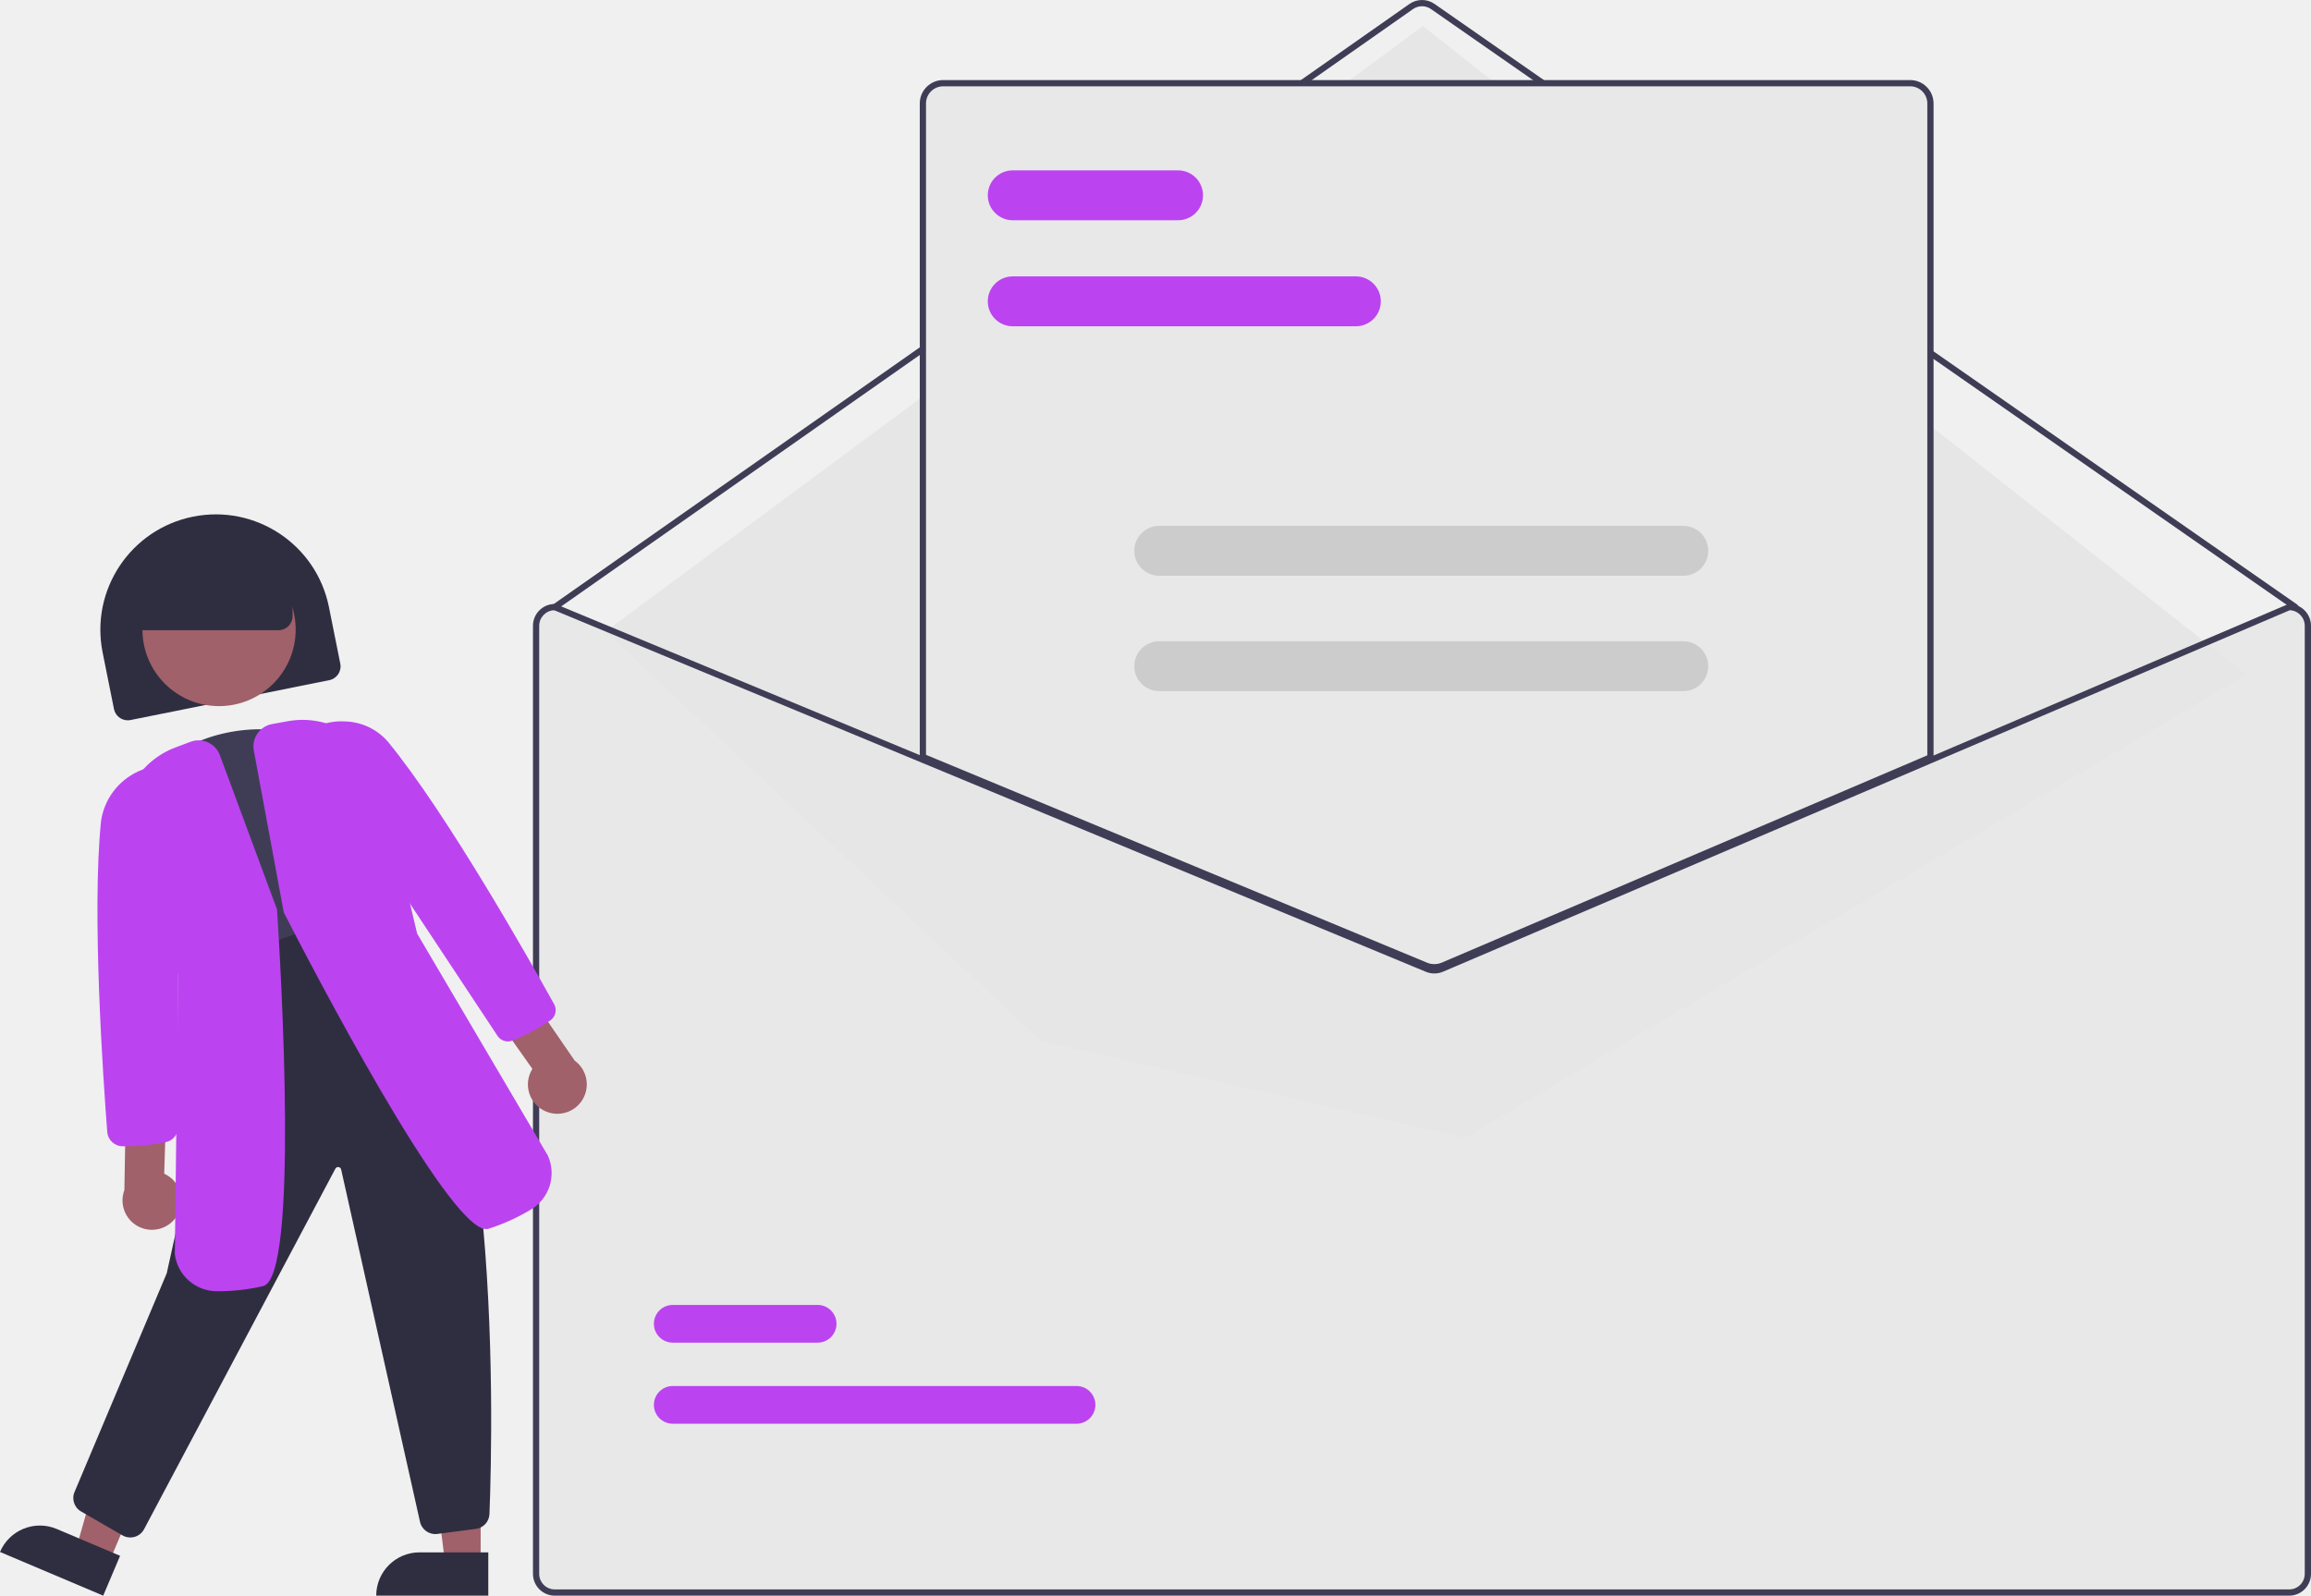
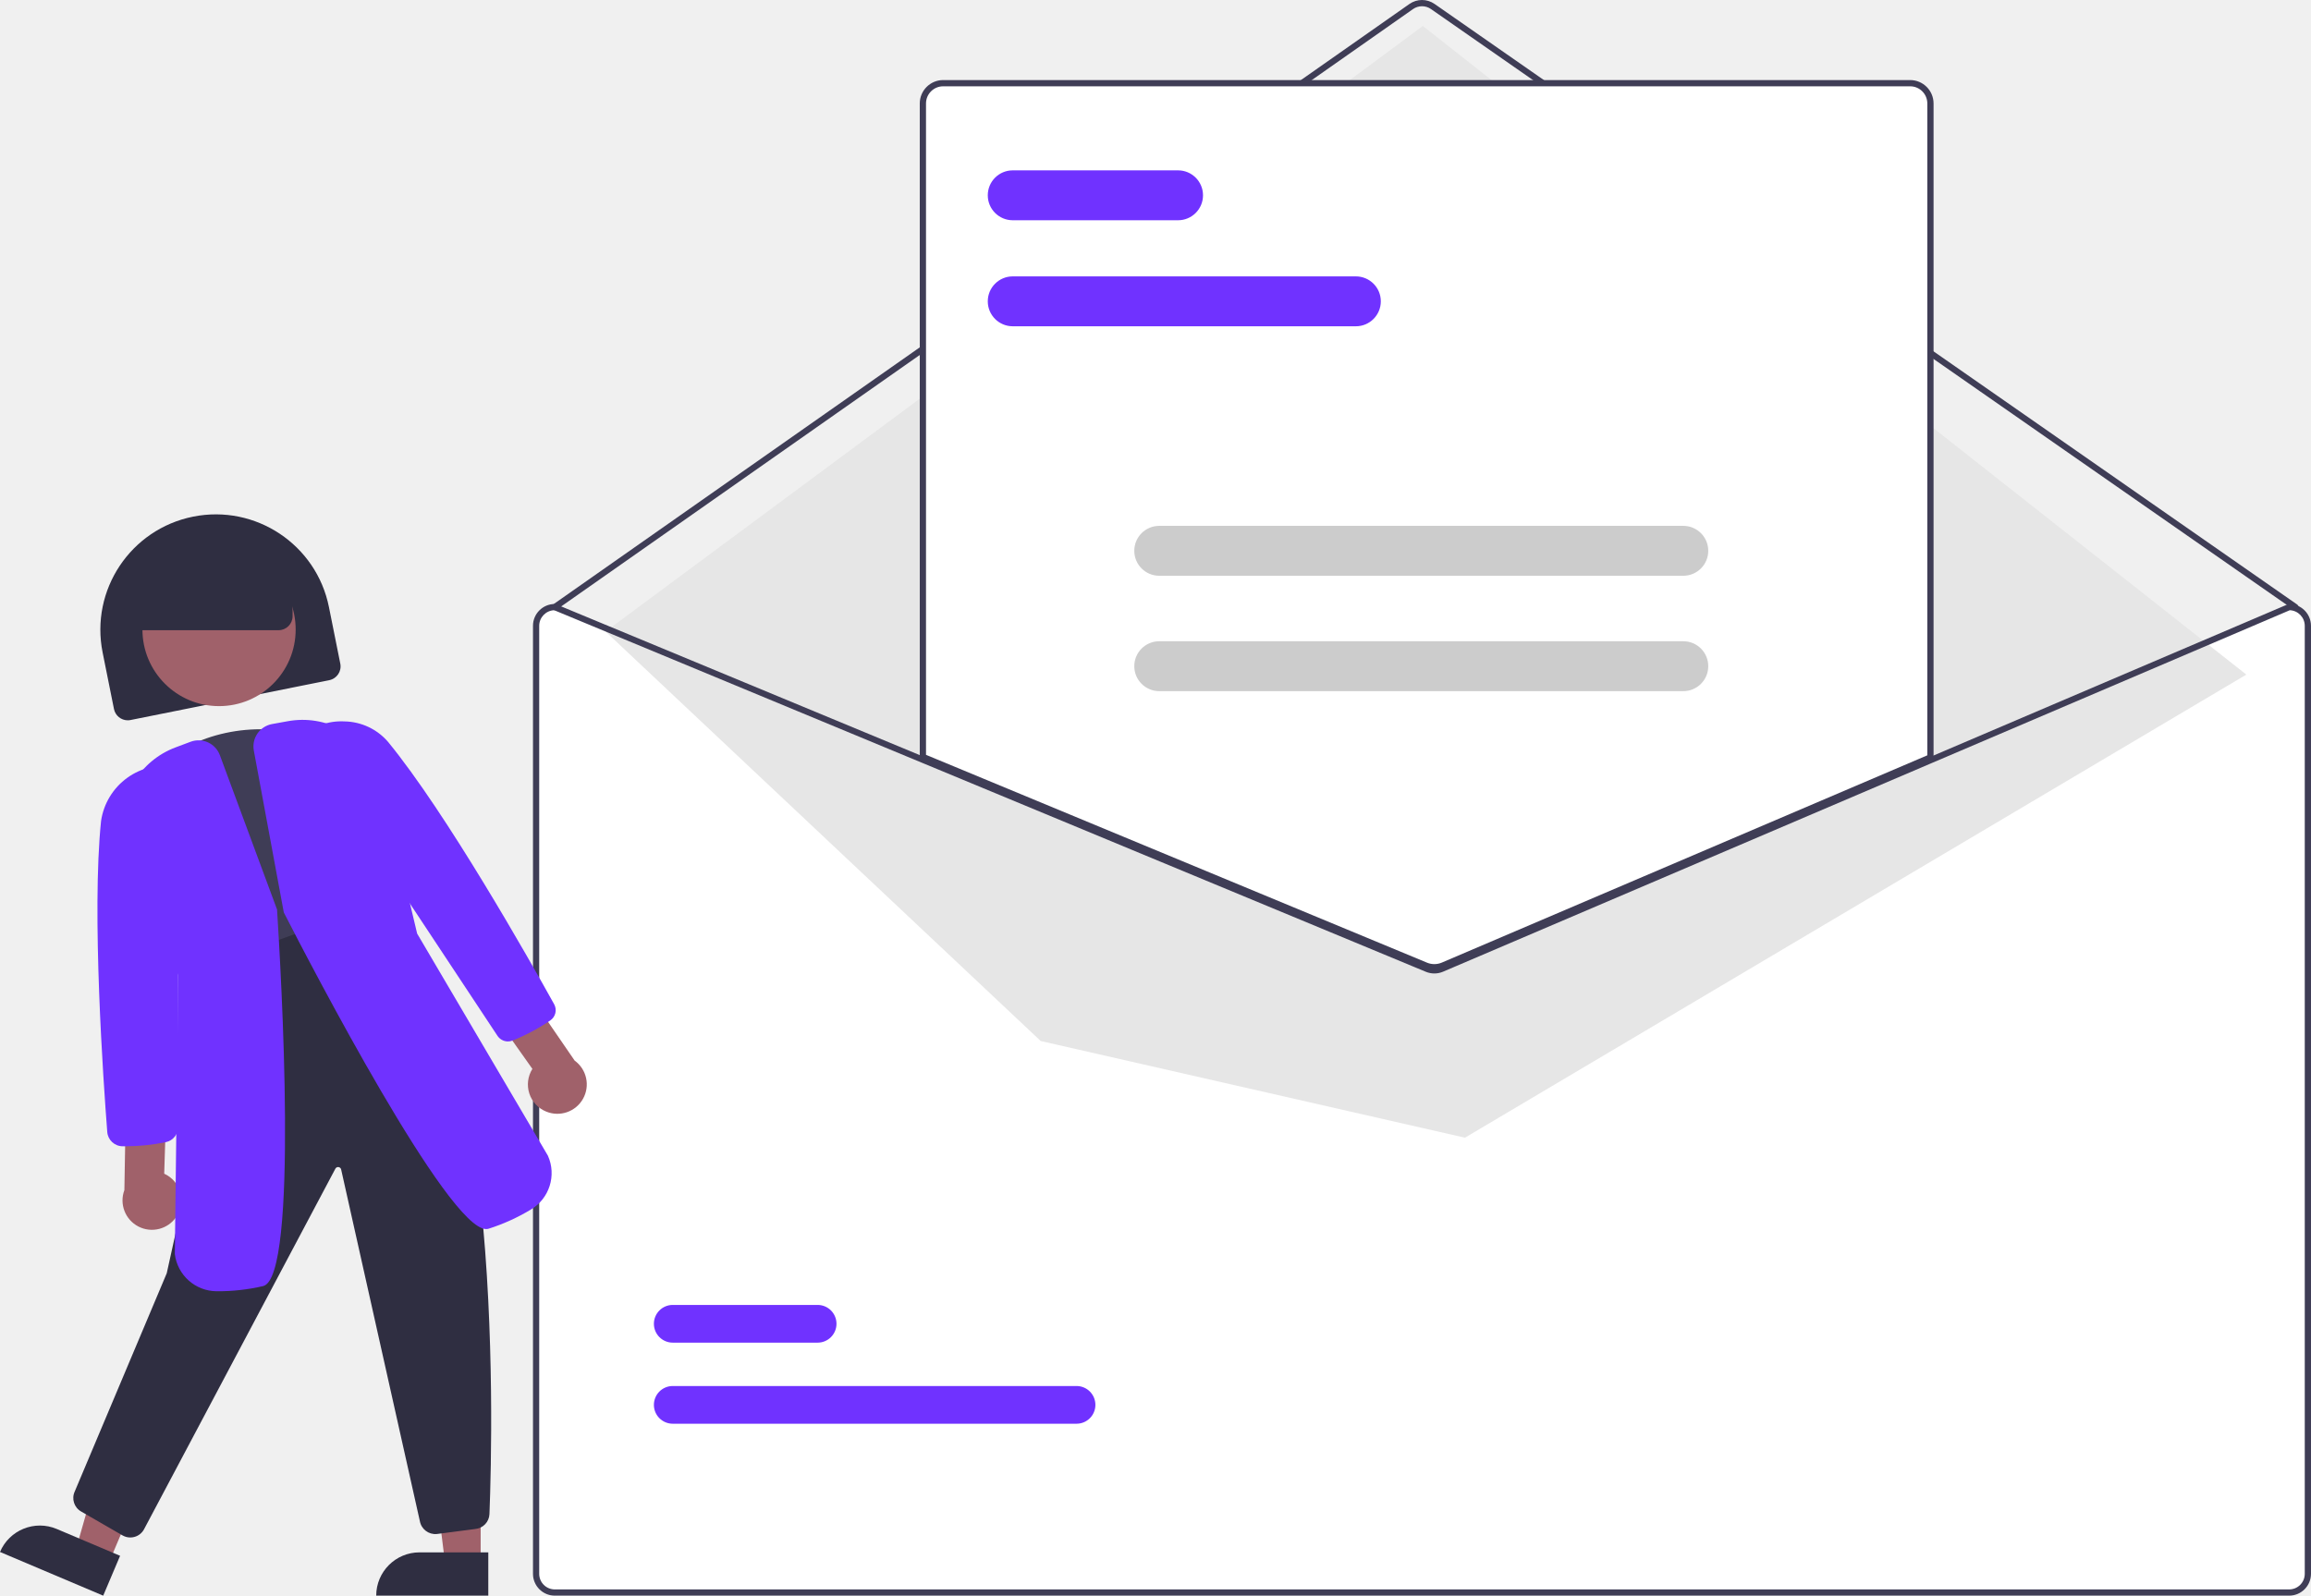
<svg xmlns="http://www.w3.org/2000/svg" data-name="Layer 1" width="740.857" height="511.675" viewBox="0 0 740.857 511.675">
-   <path d="M963.428,387.837h-.2l-114.8,49.02-157.07,67.07a5.066,5.066,0,0,1-3.88.02l-162.05-67.23-117.62-48.8-.18-.08h-.2a7.008,7.008,0,0,0-7,7v304a7.008,7.008,0,0,0,7,7h556a7.008,7.008,0,0,0,7-7v-304A7.008,7.008,0,0,0,963.428,387.837Z" transform="translate(-229.5716 -194.1626)" fill="#e8e8e8" />
+   <path d="M963.428,387.837h-.2l-114.8,49.02-157.07,67.07a5.066,5.066,0,0,1-3.88.02l-162.05-67.23-117.62-48.8-.18-.08h-.2a7.008,7.008,0,0,0-7,7v304a7.008,7.008,0,0,0,7,7h556a7.008,7.008,0,0,0,7-7v-304A7.008,7.008,0,0,0,963.428,387.837Z" transform="translate(-229.5716 -194.1626)" fill="#fff" />
  <path d="M965.428,389.837a.997.997,0,0,1-.571-.179L688.298,197.055a5.015,5.015,0,0,0-5.729.01L408.003,389.656a1,1,0,0,1-1.149-1.638l274.567-192.592a7.022,7.022,0,0,1,8.02-.013l276.559,192.603a1,1,0,0,1-.572,1.821Z" transform="translate(-229.5716 -194.1626)" fill="#3f3d56" />
  <polygon points="194.121 202.502 456.132 8.319 720.132 216.319 469.632 364.819 333.632 333.819 194.121 202.502" fill="#e6e6e6" />
-   <path d="M574.684,650.704H445.244a6.047,6.047,0,1,1,0-12.095H574.684a6.047,6.047,0,1,1,0,12.095Z" transform="translate(-229.5716 -194.1626)" fill="#bb44f0" />
-   <path d="M491.684,624.704H445.244a6.047,6.047,0,1,1,0-12.095h46.44a6.047,6.047,0,1,1,0,12.095Z" transform="translate(-229.5716 -194.1626)" fill="#bb44f0" />
-   <path d="M689.389,504.822a7.564,7.564,0,0,1-2.869-.562L524.929,437.211v-209.874a7.008,7.008,0,0,1,7-7h310a7.008,7.008,0,0,1,7,7v210.02l-.304.13L692.345,504.227A7.616,7.616,0,0,1,689.389,504.822Z" transform="translate(-229.5716 -194.1626)" fill="#e8e8e8" />
+   <path d="M574.684,650.704H445.244a6.047,6.047,0,1,1,0-12.095H574.684a6.047,6.047,0,1,1,0,12.095Z" transform="translate(-229.5716 -194.1626)" fill="#7032ff" />
+   <path d="M491.684,624.704H445.244a6.047,6.047,0,1,1,0-12.095h46.44a6.047,6.047,0,1,1,0,12.095Z" transform="translate(-229.5716 -194.1626)" fill="#7032ff" />
+   <path d="M689.389,504.822a7.564,7.564,0,0,1-2.869-.562L524.929,437.211v-209.874a7.008,7.008,0,0,1,7-7h310a7.008,7.008,0,0,1,7,7v210.02l-.304.13L692.345,504.227A7.616,7.616,0,0,1,689.389,504.822Z" transform="translate(-229.5716 -194.1626)" fill="#fff" />
  <path d="M689.389,505.322a8.072,8.072,0,0,1-3.06-.599L524.429,437.545v-210.208a7.509,7.509,0,0,1,7.5-7.5h310a7.509,7.509,0,0,1,7.5,7.5V437.688l-156.888,66.999A8.11,8.11,0,0,1,689.389,505.322Zm-162.96-69.112,160.663,66.665a6.118,6.118,0,0,0,4.668-.028L847.429,436.367V227.337a5.507,5.507,0,0,0-5.5-5.5h-310a5.507,5.507,0,0,0-5.5,5.5Z" transform="translate(-229.5716 -194.1626)" fill="#3f3d56" />
  <path d="M963.428,387.837h-.2l-114.8,49.02-157.07,67.07a5.066,5.066,0,0,1-3.88.02l-162.05-67.23-117.62-48.8-.18-.08h-.2a7.008,7.008,0,0,0-7,7v304a7.008,7.008,0,0,0,7,7h556a7.008,7.008,0,0,0,7-7v-304A7.008,7.008,0,0,0,963.428,387.837Zm5,311a5.002,5.002,0,0,1-5,5h-556a5.002,5.002,0,0,1-5-5v-304a5.011,5.011,0,0,1,4.81-5l118.19,49.04,161.28,66.92a7.121,7.121,0,0,0,5.44-.03l156.28-66.74,115.2-49.19a5.016,5.016,0,0,1,4.8,5Z" transform="translate(-229.5716 -194.1626)" fill="#3f3d56" />
-   <path d="M664.232,298.789h-110a8,8,0,1,1,0-16h110a8,8,0,0,1,0,16Z" transform="translate(-229.5716 -194.1626)" fill="#bb44f0" />
-   <path d="M607.232,264.789h-53a8,8,0,1,1,0-16h53a8,8,0,0,1,0,16Z" transform="translate(-229.5716 -194.1626)" fill="#bb44f0" />
+   <path d="M664.232,298.789h-110a8,8,0,1,1,0-16h110a8,8,0,0,1,0,16Z" transform="translate(-229.5716 -194.1626)" fill="#7032ff" />
+   <path d="M607.232,264.789h-53a8,8,0,1,1,0-16h53a8,8,0,0,1,0,16Z" transform="translate(-229.5716 -194.1626)" fill="#7032ff" />
  <path d="M769.2,378.789h-168a8,8,0,1,1,0-16h168a8,8,0,0,1,0,16Z" transform="translate(-229.5716 -194.1626)" fill="#ccc" />
  <path d="M769.2,415.789h-168a8,8,0,1,1,0-16h168a8,8,0,0,1,0,16Z" transform="translate(-229.5716 -194.1626)" fill="#ccc" />
  <path d="M270.52,425.141a4.508,4.508,0,0,1-4.411-3.616L262.47,403.386a37,37,0,0,1,72.556-14.552l3.638,18.139a4.505,4.505,0,0,1-3.526,5.297L271.406,425.053A4.513,4.513,0,0,1,270.52,425.141Z" transform="translate(-229.5716 -194.1626)" fill="#2f2e41" />
  <polygon points="154.088 501.059 142.656 501.058 137.22 456.962 154.092 456.963 154.088 501.059" fill="#a0616a" />
  <path d="M134.49,497.791h22.048a0,0,0,0,1,0,0v13.882a0,0,0,0,1,0,0H120.608a0,0,0,0,1,0,0v0A13.882,13.882,0,0,1,134.49,497.791Z" fill="#2f2e41" />
  <polygon points="34.969 500.944 24.442 496.486 36.63 453.76 52.166 460.341 34.969 500.944" fill="#a0616a" />
  <path d="M244.738,685.499h22.048a0,0,0,0,1,0,0V699.381a0,0,0,0,1,0,0H230.856a0,0,0,0,1,0,0v0A13.882,13.882,0,0,1,244.738,685.499Z" transform="translate(60.18447 -236.3717) rotate(22.95463)" fill="#2f2e41" />
  <circle cx="70.224" cy="201.872" r="24.561" fill="#a0616a" />
  <path d="M300.958,507.766l-.252-.818c-6.693-21.754-13.61-44.24-20.538-65.625l-.188-.577.426-.433c10.753-10.938,30.897-15.302,46.859-10.146,16.064,5.186,27.134,19.731,25.75,33.834a36.131,36.131,0,0,0,6.428,23.893l.641.93-1.002.523A181.87,181.87,0,0,1,301.806,507.643Z" transform="translate(-229.5716 -194.1626)" fill="#3f3d56" />
  <path d="M271.336,687.183a4.987,4.987,0,0,1-2.493-.673l-13.267-7.662a4.973,4.973,0,0,1-2.03-6.446l29.481-69.952,22.531-102.024,41.061-14.931.373.172c44.022,20.222,40.619,165.165,39.489,194.016a5.005,5.005,0,0,1-4.558,4.776l-12.347,1.613a5.046,5.046,0,0,1-5.409-4.137l-25.207-112.654a1.001,1.001,0,0,0-.823-.868.977.977,0,0,0-1.042.492L275.708,684.62a4.98,4.98,0,0,1-3.05,2.385A5.042,5.042,0,0,1,271.336,687.183Z" transform="translate(-229.5716 -194.1626)" fill="#2f2e41" />
  <path d="M286.083,584.377a9.377,9.377,0,0,0-3.87-13.848l.671-21.417L269.968,545.529l-.523,30.259a9.428,9.428,0,0,0,16.638,8.589Z" transform="translate(-229.5716 -194.1626)" fill="#a0616a" />
-   <path d="M269.636,561.738l-.758-.004a4.97,4.97,0,0,1-4.923-4.606c-1.239-15.951-5.043-70.286-1.979-99.745a20.764,20.764,0,0,1,24.185-17.409l.789.174-.006.808c-.281,38.758-.263,77.29-.245,114.554a4.999,4.999,0,0,1-3.905,4.89A64.509,64.509,0,0,1,269.636,561.738Z" transform="translate(-229.5716 -194.1626)" fill="#bb44f0" />
-   <path d="M299.038,608.221a13.582,13.582,0,0,1-13.423-11.932l1.088-89.451-17.779-44.97a26.405,26.405,0,0,1,16.985-28.063l4.753-1.783a7.286,7.286,0,0,1,9.39,4.291L318.384,485.811l.005.072c1.271,19.7,7.009,117.749-4.431,120.674a63.118,63.118,0,0,1-14.79,1.663Z" transform="translate(-229.5716 -194.1626)" fill="#bb44f0" />
+   <path d="M269.636,561.738l-.758-.004a4.97,4.97,0,0,1-4.923-4.606c-1.239-15.951-5.043-70.286-1.979-99.745a20.764,20.764,0,0,1,24.185-17.409l.789.174-.006.808c-.281,38.758-.263,77.29-.245,114.554a4.999,4.999,0,0,1-3.905,4.89A64.509,64.509,0,0,1,269.636,561.738Z" transform="translate(-229.5716 -194.1626)" fill="#7032ff" />
+   <path d="M299.038,608.221a13.582,13.582,0,0,1-13.423-11.932l1.088-89.451-17.779-44.97a26.405,26.405,0,0,1,16.985-28.063l4.753-1.783a7.286,7.286,0,0,1,9.39,4.291L318.384,485.811l.005.072c1.271,19.7,7.009,117.749-4.431,120.674a63.118,63.118,0,0,1-14.79,1.663Z" transform="translate(-229.5716 -194.1626)" fill="#7032ff" />
  <path d="M404.655,550.605a9.377,9.377,0,0,1-4.41-13.685l-12.374-17.494,8.797-10.113,17.128,24.95a9.428,9.428,0,0,1-9.14,16.342Z" transform="translate(-229.5716 -194.1626)" fill="#a0616a" />
-   <path d="M392.298,528.123a4.037,4.037,0,0,1-3.246-1.808l-.065-.098c-20.475-30.99-41.647-63.035-63.105-94.98l-.231-.344.295-.291a19.098,19.098,0,0,1,14.084-5.108,18.82,18.82,0,0,1,13.907,6.523c18.751,22.815,45.513,70.169,53.269,84.14a3.962,3.962,0,0,1-1.234,5.231,63.421,63.421,0,0,1-12.165,6.472A3.826,3.826,0,0,1,392.298,528.123Z" transform="translate(-229.5716 -194.1626)" fill="#bb44f0" />
-   <path d="M385.424,588.285c-12.264.008-56.144-84.482-64.815-101.42l-.075-.205-9.593-51.828a7.284,7.284,0,0,1,5.867-8.494l4.996-.903a26.405,26.405,0,0,1,28.96,15.407l12.535,52.688,41.913,71.212a13.591,13.591,0,0,1-5.477,17.292,63.076,63.076,0,0,1-13.556,6.146,2.671,2.671,0,0,1-.755.105Z" transform="translate(-229.5716 -194.1626)" fill="#bb44f0" />
+   <path d="M392.298,528.123a4.037,4.037,0,0,1-3.246-1.808l-.065-.098c-20.475-30.99-41.647-63.035-63.105-94.98l-.231-.344.295-.291a19.098,19.098,0,0,1,14.084-5.108,18.82,18.82,0,0,1,13.907,6.523c18.751,22.815,45.513,70.169,53.269,84.14a3.962,3.962,0,0,1-1.234,5.231,63.421,63.421,0,0,1-12.165,6.472A3.826,3.826,0,0,1,392.298,528.123Z" transform="translate(-229.5716 -194.1626)" fill="#7032ff" />
+   <path d="M385.424,588.285c-12.264.008-56.144-84.482-64.815-101.42l-.075-.205-9.593-51.828a7.284,7.284,0,0,1,5.867-8.494l4.996-.903a26.405,26.405,0,0,1,28.96,15.407l12.535,52.688,41.913,71.212a13.591,13.591,0,0,1-5.477,17.292,63.076,63.076,0,0,1-13.556,6.146,2.671,2.671,0,0,1-.755.105Z" transform="translate(-229.5716 -194.1626)" fill="#7032ff" />
  <path d="M318.871,396.247h-49.5v-6a25.028,25.028,0,0,1,25-25h4a25.028,25.028,0,0,1,25,25v1.5A4.505,4.505,0,0,1,318.871,396.247Z" transform="translate(-229.5716 -194.1626)" fill="#2f2e41" />
</svg>
